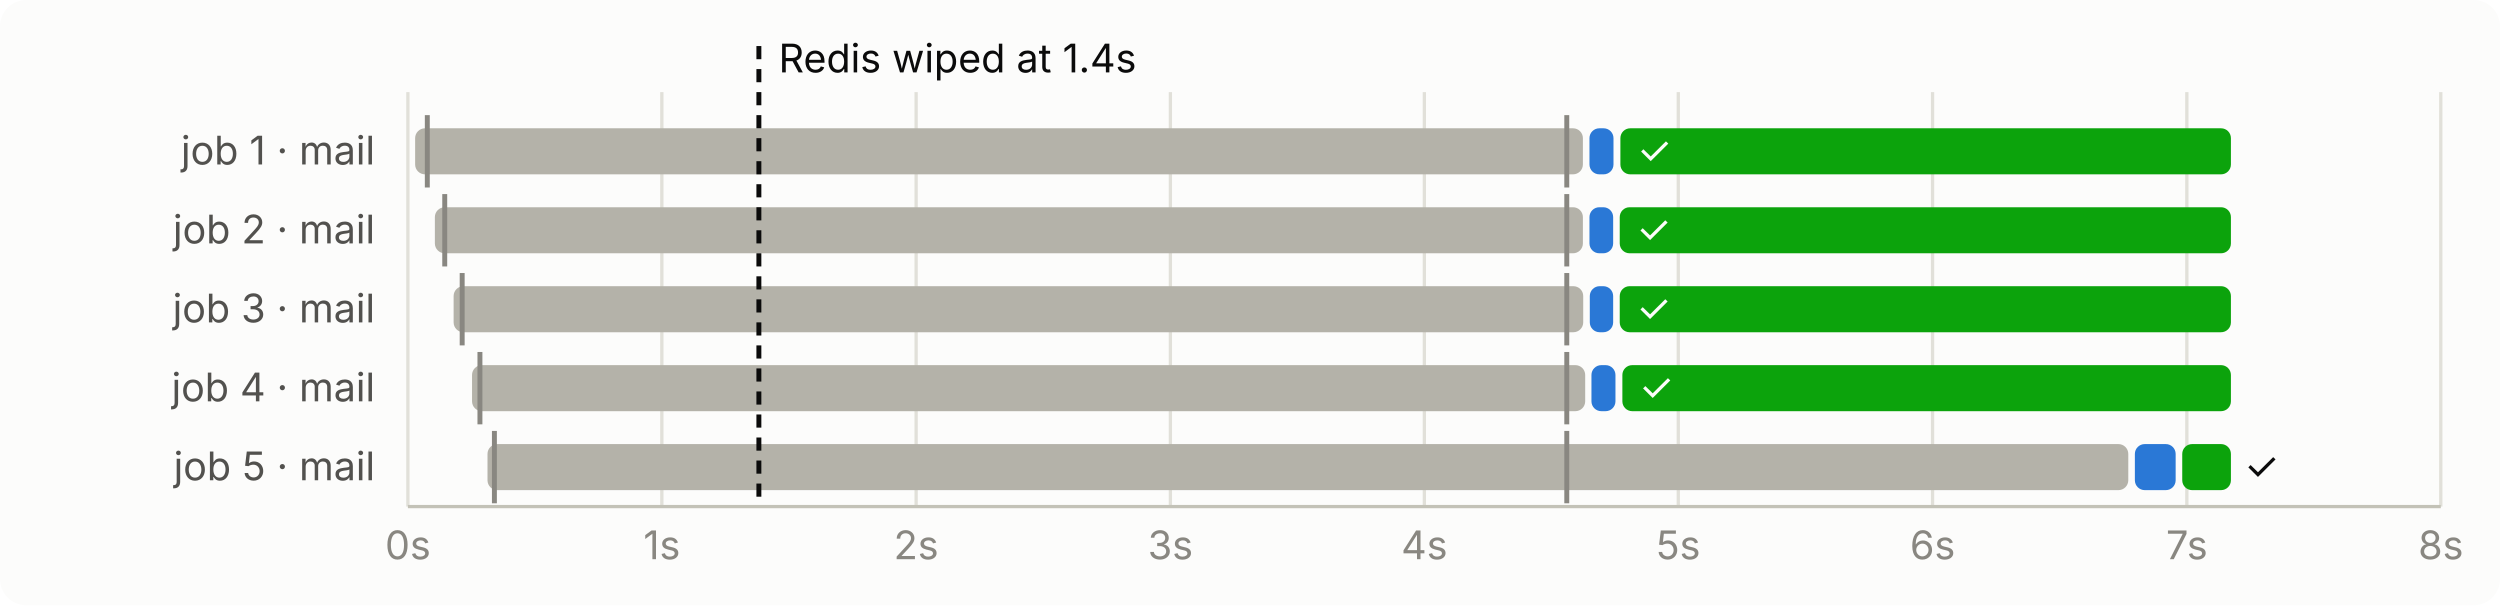
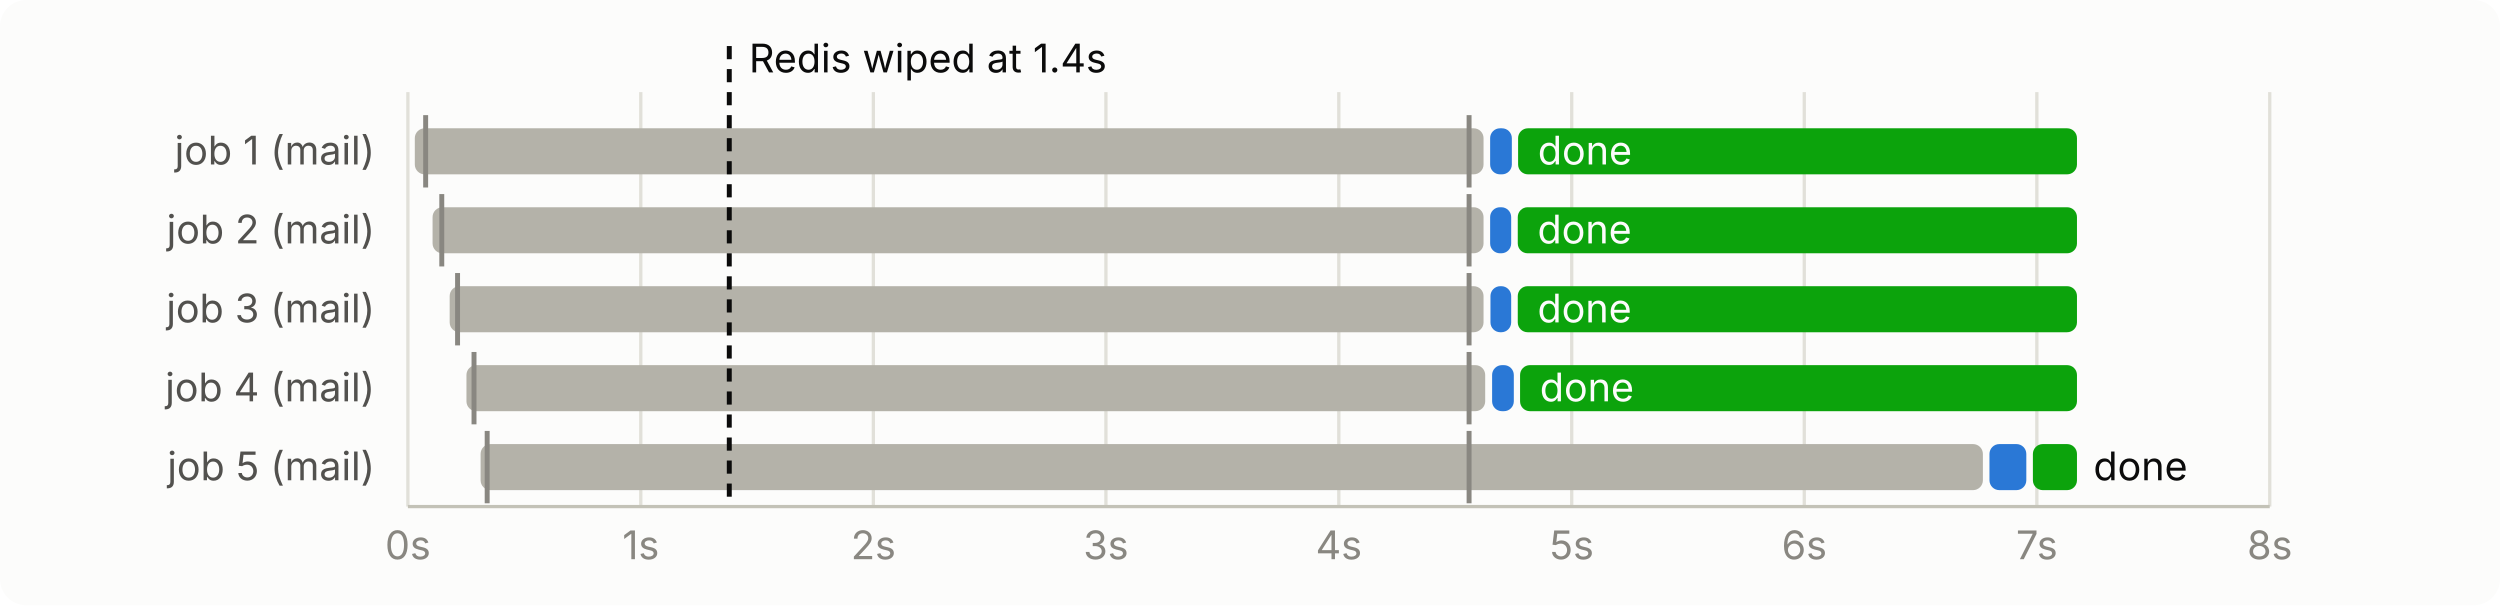
<svg xmlns="http://www.w3.org/2000/svg" viewBox="0 0 760 184" width="760" height="184" role="img" aria-label="Timeline for case 2: Redis is wiped with jobs queued">
  <style>.bg{fill:#fcfcfb}.ink{fill:#0b0b0b}.ink2{fill:#52514e}.muted{fill:#898781}.onbar{fill:#fcfcfb}.grid{stroke:#e1e0d9}.axis{stroke:#c3c2b7}.tick{stroke:#898781}.chaos{stroke:#0b0b0b}.ring{stroke:#0b0b0b}.wire{stroke:#52514e}.head{fill:#52514e}.box{fill:none;stroke:#c3c2b7;stroke-width:1.5}.strong{stroke:#2a78d6;stroke-width:2}.s-queued{fill:#b4b2a9}.s-running{fill:#2a78d6}.s-waiting{fill:#fab219}.s-done{fill:#0ca30c}.s-dead{fill:#d03b3b}text{font:12px system-ui,-apple-system,'Segoe UI',sans-serif}</style>
  <rect class="bg" width="760" height="184" rx="8" />
  <line class="grid" x1="124.0" y1="28" x2="124.0" y2="154" stroke-width="1" />
  <text class="muted" x="124.0" y="170" text-anchor="middle">0s</text>
-   <line class="grid" x1="201.2" y1="28" x2="201.2" y2="154" stroke-width="1" />
-   <text class="muted" x="201.2" y="170" text-anchor="middle">1s</text>
-   <line class="grid" x1="278.5" y1="28" x2="278.5" y2="154" stroke-width="1" />
-   <text class="muted" x="278.5" y="170" text-anchor="middle">2s</text>
-   <line class="grid" x1="355.8" y1="28" x2="355.8" y2="154" stroke-width="1" />
-   <text class="muted" x="355.8" y="170" text-anchor="middle">3s</text>
-   <line class="grid" x1="433.0" y1="28" x2="433.0" y2="154" stroke-width="1" />
-   <text class="muted" x="433.0" y="170" text-anchor="middle">4s</text>
-   <line class="grid" x1="510.2" y1="28" x2="510.2" y2="154" stroke-width="1" />
-   <text class="muted" x="510.2" y="170" text-anchor="middle">5s</text>
-   <line class="grid" x1="587.5" y1="28" x2="587.5" y2="154" stroke-width="1" />
-   <text class="muted" x="587.5" y="170" text-anchor="middle">6s</text>
-   <line class="grid" x1="664.8" y1="28" x2="664.8" y2="154" stroke-width="1" />
-   <text class="muted" x="664.8" y="170" text-anchor="middle">7s</text>
-   <line class="grid" x1="742.0" y1="28" x2="742.0" y2="154" stroke-width="1" />
-   <text class="muted" x="742.0" y="170" text-anchor="middle">8s</text>
-   <line class="axis" x1="124" y1="154" x2="742" y2="154" stroke-width="1" />
-   <text class="ink2" x="114" y="50.0" text-anchor="end">job 1 · mail</text>
-   <rect class="s-queued" x="126.2" y="39.0" width="355.0" height="14" rx="3" />
-   <rect class="s-running" x="483.2" y="39.0" width="7.3" height="14" rx="3" />
-   <rect class="s-done" x="492.6" y="39.0" width="185.6" height="14" rx="3" />
-   <text class="onbar" x="497.6" y="50.0" font-weight="700">✓</text>
-   <line class="tick" x1="129.9" y1="35.0" x2="129.9" y2="57.0" stroke-width="1.5" />
-   <line class="tick" x1="476.3" y1="35.0" x2="476.3" y2="57.0" stroke-width="1.5" />
-   <text class="ink2" x="114" y="74.0" text-anchor="end">job 2 · mail</text>
-   <rect class="s-queued" x="132.2" y="63.0" width="349.0" height="14" rx="3" />
-   <rect class="s-running" x="483.2" y="63.0" width="7.2" height="14" rx="3" />
-   <rect class="s-done" x="492.4" y="63.0" width="185.8" height="14" rx="3" />
-   <text class="onbar" x="497.4" y="74.0" font-weight="700">✓</text>
-   <line class="tick" x1="135.2" y1="59.0" x2="135.2" y2="81.0" stroke-width="1.5" />
-   <line class="tick" x1="476.3" y1="59.0" x2="476.3" y2="81.0" stroke-width="1.5" />
-   <text class="ink2" x="114" y="98.0" text-anchor="end">job 3 · mail</text>
-   <rect class="s-queued" x="137.9" y="87.0" width="343.4" height="14" rx="3" />
-   <rect class="s-running" x="483.3" y="87.0" width="7.1" height="14" rx="3" />
-   <rect class="s-done" x="492.4" y="87.0" width="185.8" height="14" rx="3" />
-   <text class="onbar" x="497.4" y="98.0" font-weight="700">✓</text>
-   <line class="tick" x1="140.5" y1="83.0" x2="140.5" y2="105.0" stroke-width="1.5" />
-   <line class="tick" x1="476.3" y1="83.0" x2="476.3" y2="105.0" stroke-width="1.5" />
-   <text class="ink2" x="114" y="122.0" text-anchor="end">job 4 · mail</text>
-   <rect class="s-queued" x="143.5" y="111.0" width="338.4" height="14" rx="3" />
-   <rect class="s-running" x="483.8" y="111.0" width="7.3" height="14" rx="3" />
-   <rect class="s-done" x="493.2" y="111.0" width="185.0" height="14" rx="3" />
-   <text class="onbar" x="498.2" y="122.0" font-weight="700">✓</text>
-   <line class="tick" x1="145.9" y1="107.0" x2="145.9" y2="129.0" stroke-width="1.5" />
-   <line class="tick" x1="476.3" y1="107.0" x2="476.3" y2="129.0" stroke-width="1.5" />
-   <text class="ink2" x="114" y="146.0" text-anchor="end">job 5 · mail</text>
-   <rect class="s-queued" x="148.2" y="135.0" width="498.8" height="14" rx="3" />
-   <rect class="s-running" x="649.0" y="135.0" width="12.4" height="14" rx="3" />
-   <rect class="s-done" x="663.4" y="135.0" width="14.8" height="14" rx="3" />
-   <text class="ink" x="682.2" y="146.0" font-weight="700">✓</text>
-   <line class="tick" x1="150.3" y1="131.0" x2="150.3" y2="153.0" stroke-width="1.5" />
-   <line class="tick" x1="476.3" y1="131.0" x2="476.3" y2="153.0" stroke-width="1.5" />
-   <line class="chaos" x1="230.7" y1="14" x2="230.7" y2="154" stroke-width="1.5" stroke-dasharray="4 3" />
-   <text class="ink" x="236.7" y="22" text-anchor="start" font-weight="600">Redis wiped at 1.4s</text>
+   <line class="grid" x1="194.8" y1="28" x2="194.8" y2="154" stroke-width="1" />
+   <text class="muted" x="194.8" y="170" text-anchor="middle">1s</text>
+   <line class="grid" x1="265.5" y1="28" x2="265.5" y2="154" stroke-width="1" />
+   <text class="muted" x="265.5" y="170" text-anchor="middle">2s</text>
+   <line class="grid" x1="336.2" y1="28" x2="336.2" y2="154" stroke-width="1" />
+   <text class="muted" x="336.2" y="170" text-anchor="middle">3s</text>
+   <line class="grid" x1="407.0" y1="28" x2="407.0" y2="154" stroke-width="1" />
+   <text class="muted" x="407.0" y="170" text-anchor="middle">4s</text>
+   <line class="grid" x1="477.8" y1="28" x2="477.8" y2="154" stroke-width="1" />
+   <text class="muted" x="477.8" y="170" text-anchor="middle">5s</text>
+   <line class="grid" x1="548.5" y1="28" x2="548.5" y2="154" stroke-width="1" />
+   <text class="muted" x="548.5" y="170" text-anchor="middle">6s</text>
+   <line class="grid" x1="619.2" y1="28" x2="619.2" y2="154" stroke-width="1" />
+   <text class="muted" x="619.2" y="170" text-anchor="middle">7s</text>
+   <line class="grid" x1="690.0" y1="28" x2="690.0" y2="154" stroke-width="1" />
+   <text class="muted" x="690.0" y="170" text-anchor="middle">8s</text>
+   <line class="axis" x1="124" y1="154" x2="690" y2="154" stroke-width="1" />
+   <text class="ink2" x="114" y="50.0" text-anchor="end">job 1 (mail)</text>
+   <rect class="s-queued" x="126.1" y="39.0" width="324.9" height="14" rx="3" />
+   <rect class="s-running" x="453.0" y="39.0" width="6.6" height="14" rx="3" />
+   <rect class="s-done" x="461.5" y="39.0" width="169.9" height="14" rx="3" />
+   <text class="onbar" x="467.5" y="50.0" font-weight="600">done</text>
+   <line class="tick" x1="129.4" y1="35.0" x2="129.4" y2="57.0" stroke-width="1.5" />
+   <line class="tick" x1="446.6" y1="35.0" x2="446.6" y2="57.0" stroke-width="1.5" />
+   <text class="ink2" x="114" y="74.0" text-anchor="end">job 2 (mail)</text>
+   <rect class="s-queued" x="131.5" y="63.0" width="319.5" height="14" rx="3" />
+   <rect class="s-running" x="453.0" y="63.0" width="6.4" height="14" rx="3" />
+   <rect class="s-done" x="461.4" y="63.0" width="170.0" height="14" rx="3" />
+   <text class="onbar" x="467.4" y="74.0" font-weight="600">done</text>
+   <line class="tick" x1="134.3" y1="59.0" x2="134.3" y2="81.0" stroke-width="1.5" />
+   <line class="tick" x1="446.6" y1="59.0" x2="446.6" y2="81.0" stroke-width="1.5" />
+   <text class="ink2" x="114" y="98.0" text-anchor="end">job 3 (mail)</text>
+   <rect class="s-queued" x="136.7" y="87.0" width="314.3" height="14" rx="3" />
+   <rect class="s-running" x="453.1" y="87.0" width="6.3" height="14" rx="3" />
+   <rect class="s-done" x="461.4" y="87.0" width="170.0" height="14" rx="3" />
+   <text class="onbar" x="467.4" y="98.0" font-weight="600">done</text>
+   <line class="tick" x1="139.1" y1="83.0" x2="139.1" y2="105.0" stroke-width="1.5" />
+   <line class="tick" x1="446.6" y1="83.0" x2="446.6" y2="105.0" stroke-width="1.5" />
+   <text class="ink2" x="114" y="122.0" text-anchor="end">job 4 (mail)</text>
+   <rect class="s-queued" x="141.8" y="111.0" width="309.7" height="14" rx="3" />
+   <rect class="s-running" x="453.6" y="111.0" width="6.6" height="14" rx="3" />
+   <rect class="s-done" x="462.1" y="111.0" width="169.3" height="14" rx="3" />
+   <text class="onbar" x="468.1" y="122.0" font-weight="600">done</text>
+   <line class="tick" x1="144.1" y1="107.0" x2="144.1" y2="129.0" stroke-width="1.5" />
+   <line class="tick" x1="446.6" y1="107.0" x2="446.6" y2="129.0" stroke-width="1.5" />
+   <text class="ink2" x="114" y="146.0" text-anchor="end">job 5 (mail)</text>
+   <rect class="s-queued" x="146.1" y="135.0" width="456.7" height="14" rx="3" />
+   <rect class="s-running" x="604.8" y="135.0" width="11.2" height="14" rx="3" />
+   <rect class="s-done" x="618.0" y="135.0" width="13.4" height="14" rx="3" />
+   <text class="ink" x="636.4" y="146.0" font-weight="600">done</text>
+   <line class="tick" x1="148.1" y1="131.0" x2="148.1" y2="153.0" stroke-width="1.5" />
+   <line class="tick" x1="446.6" y1="131.0" x2="446.6" y2="153.0" stroke-width="1.5" />
+   <line class="chaos" x1="221.7" y1="14" x2="221.7" y2="154" stroke-width="1.5" stroke-dasharray="4 3" />
+   <text class="ink" x="227.7" y="22" text-anchor="start" font-weight="600">Redis wiped at 1.4s</text>
</svg>
